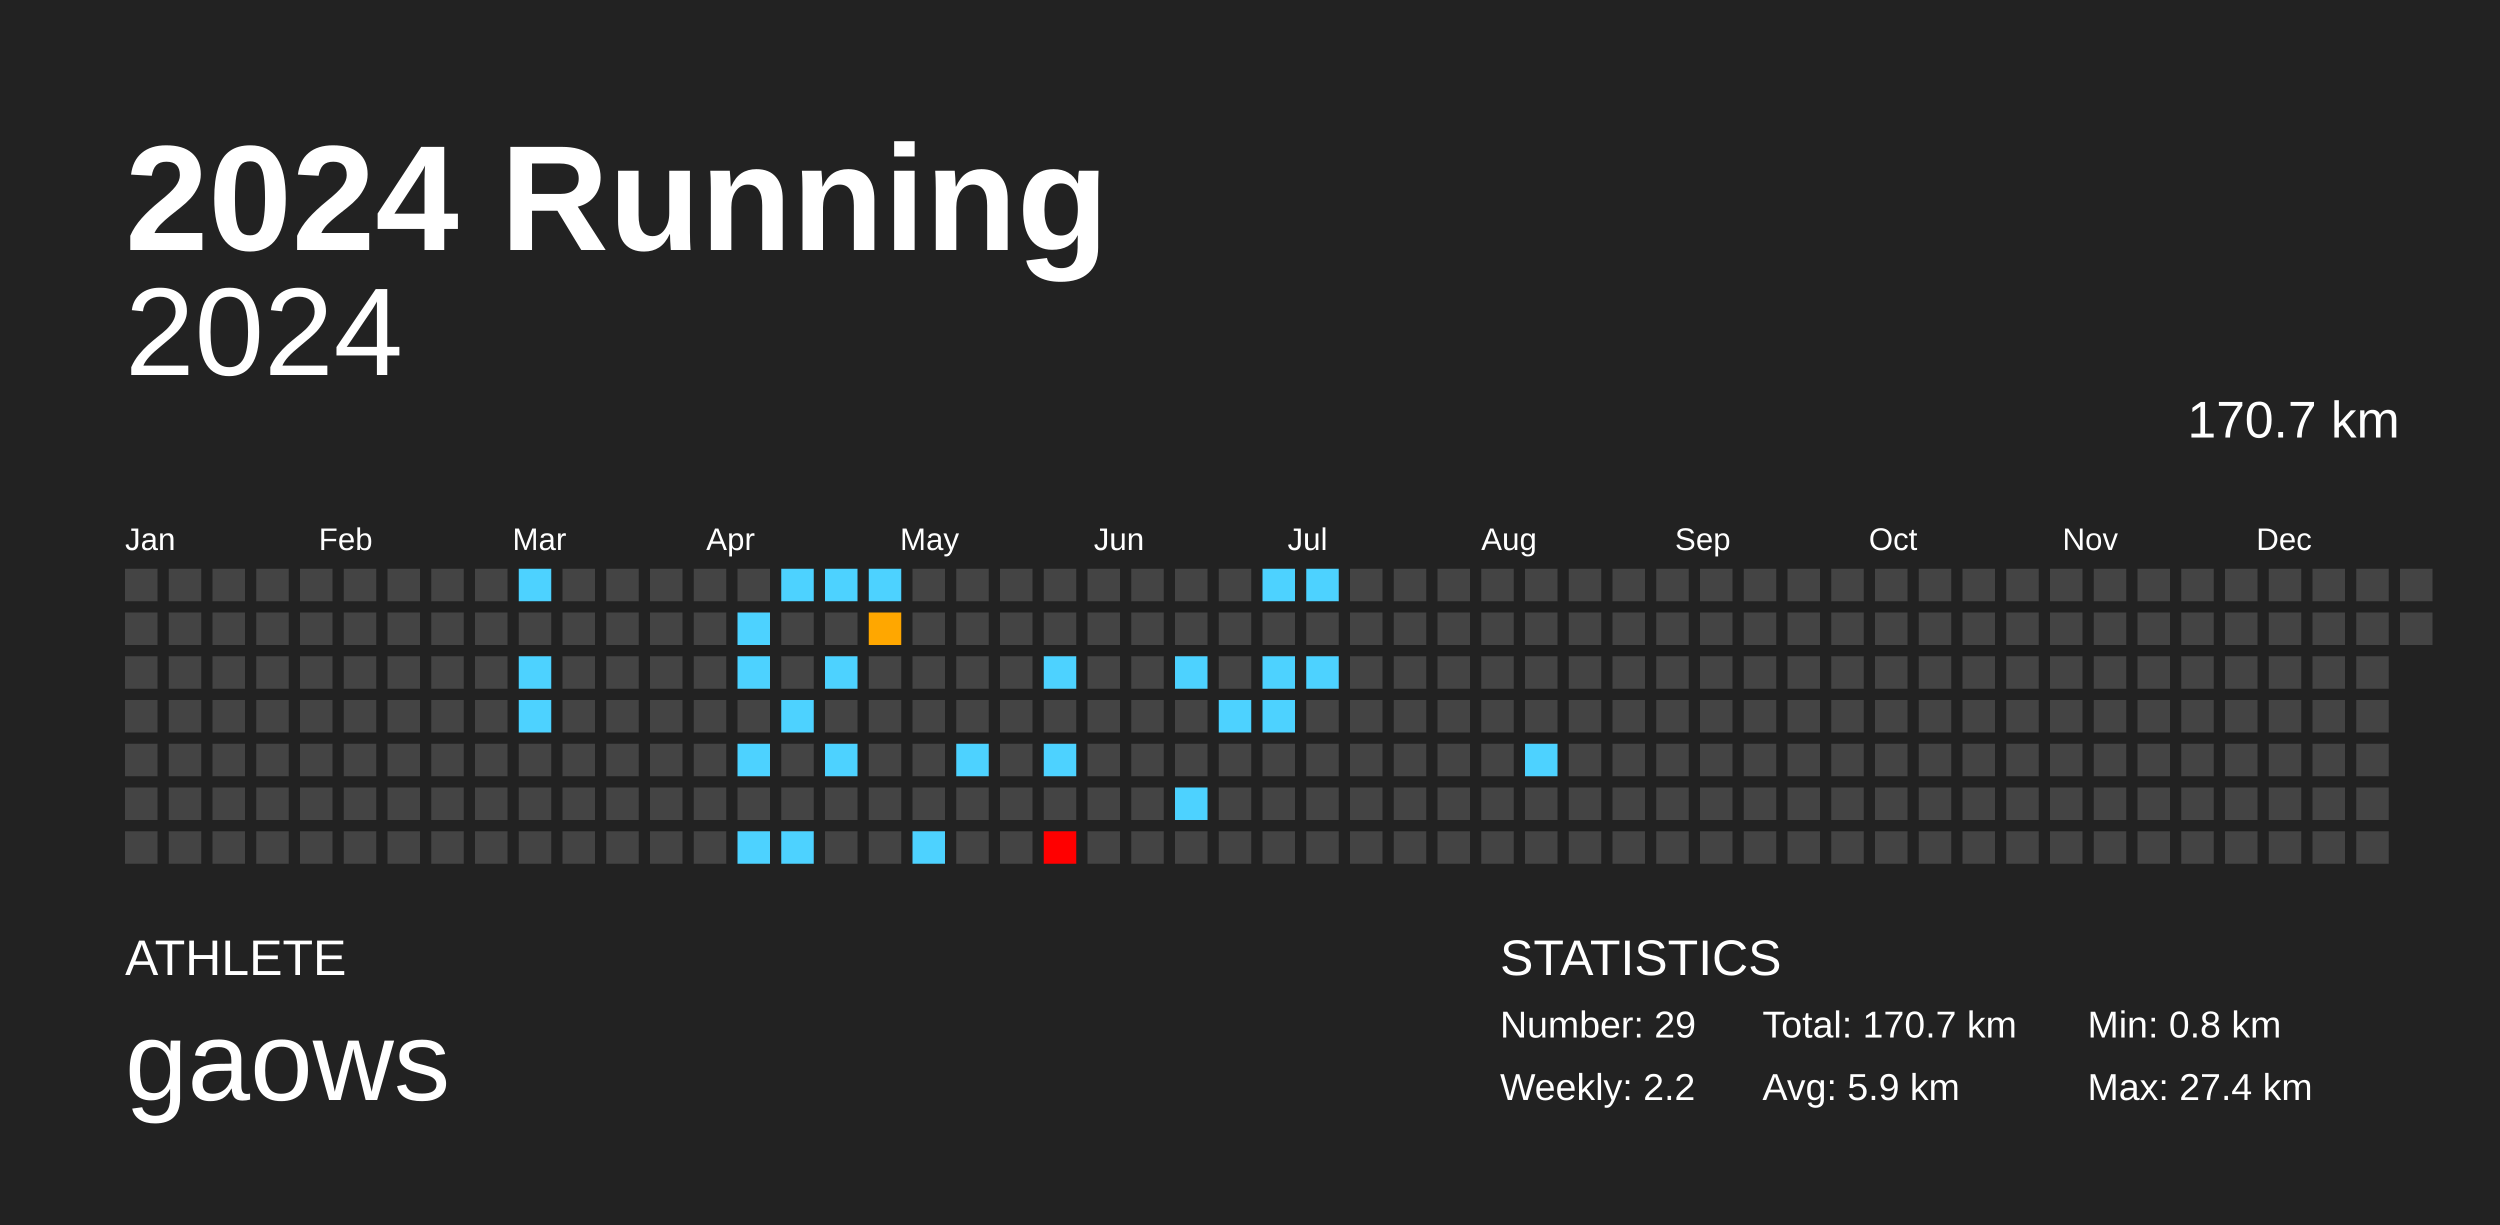
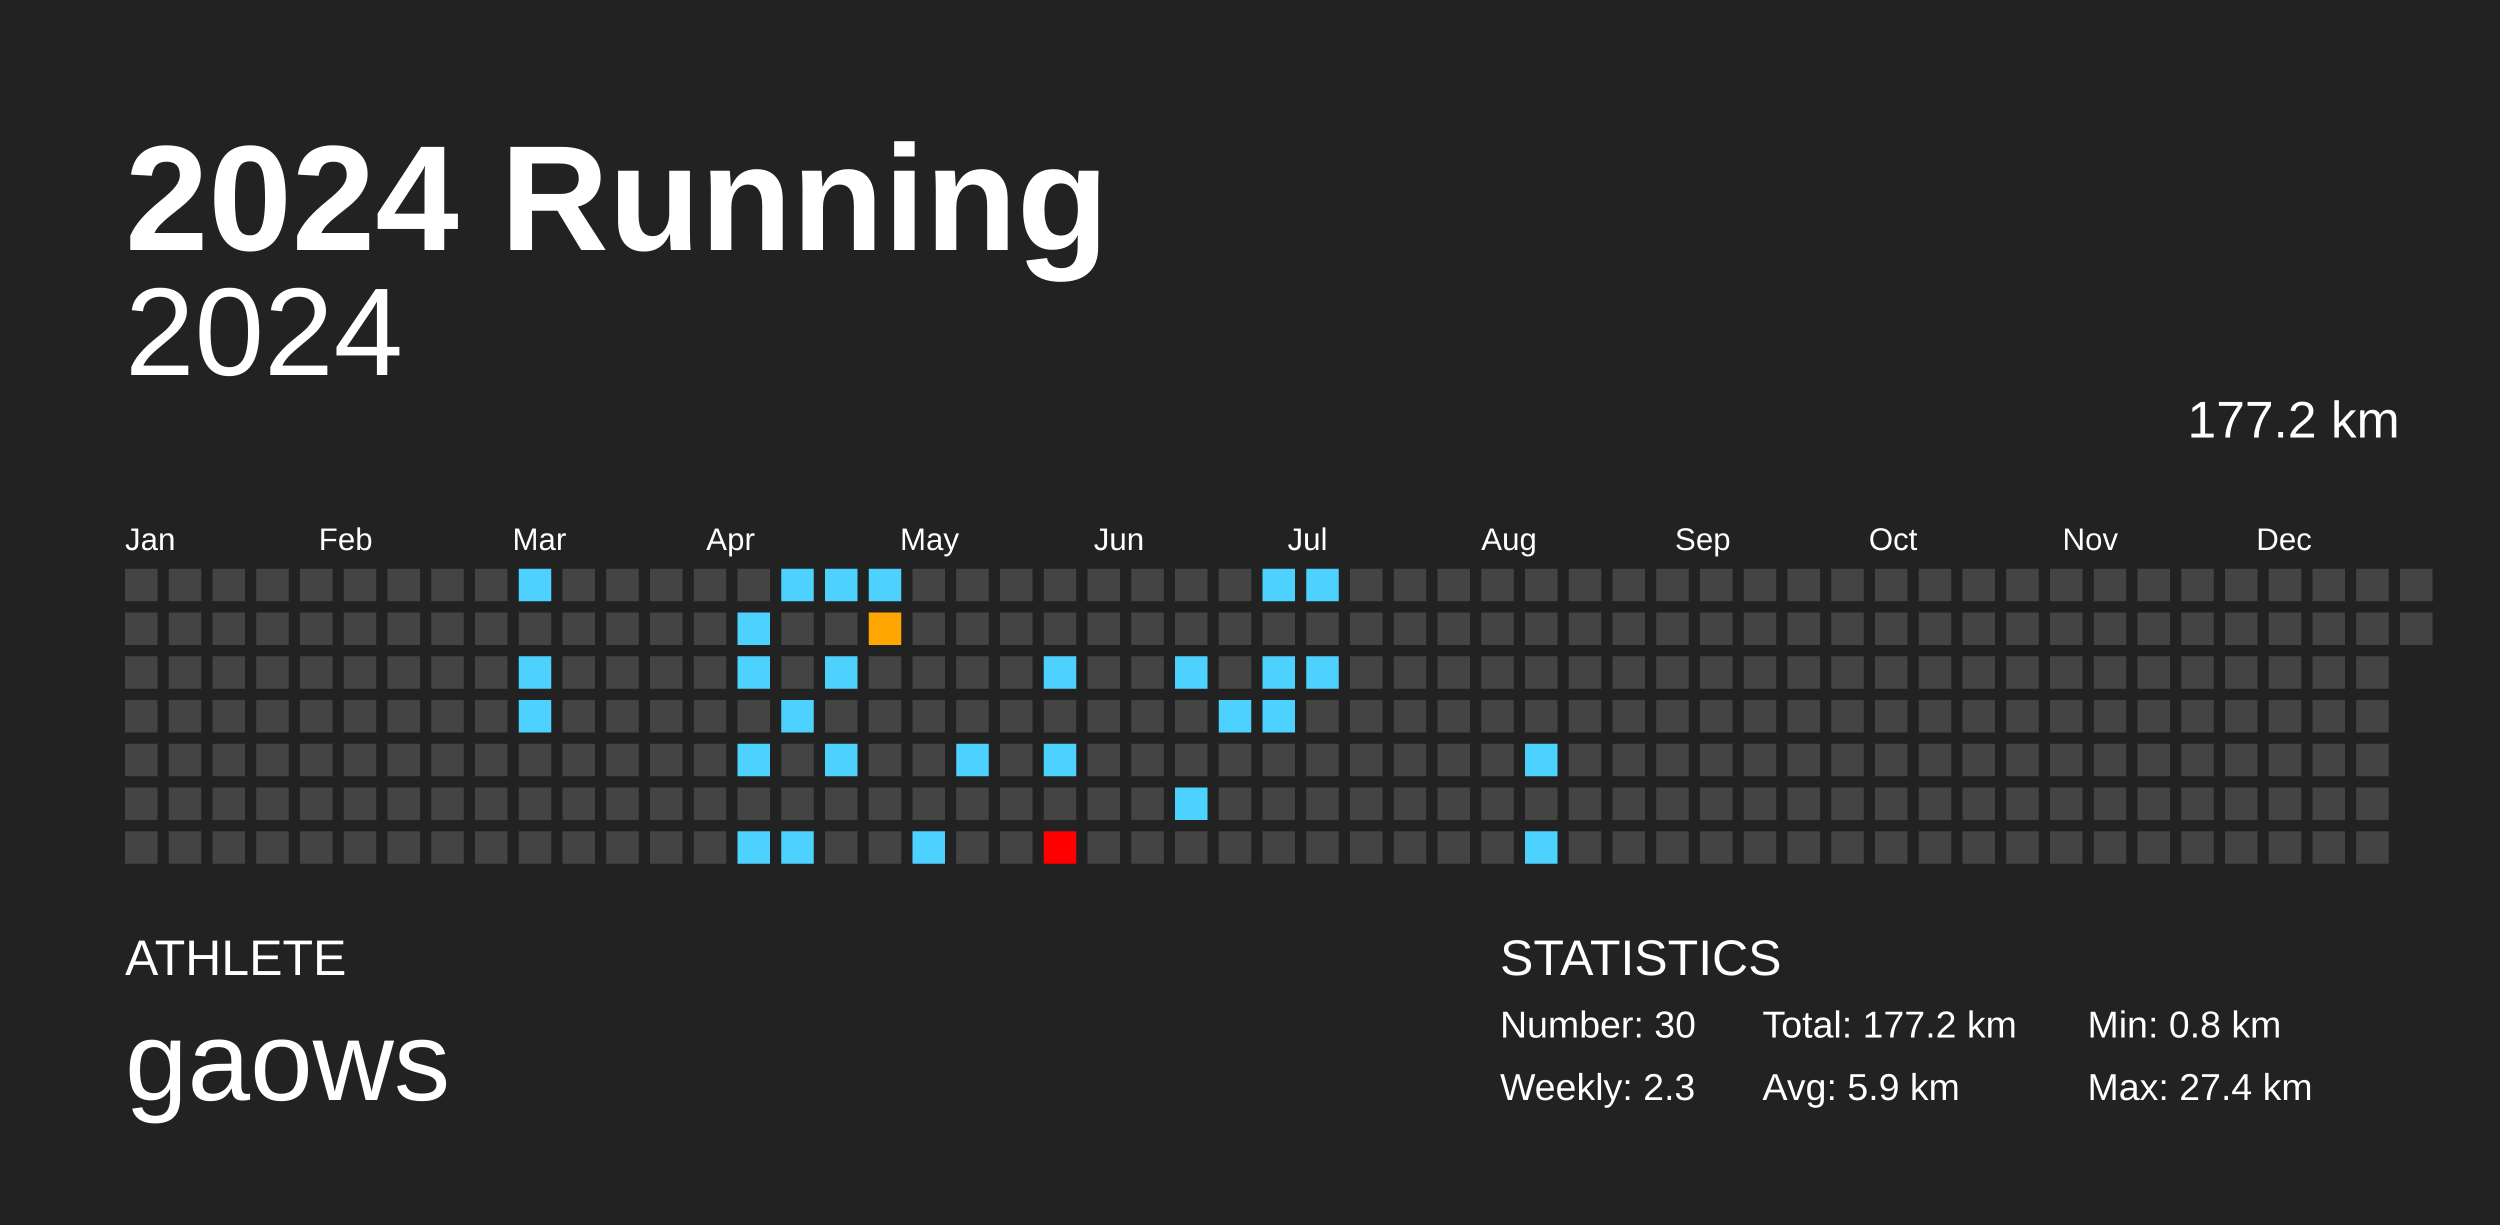
<svg xmlns="http://www.w3.org/2000/svg" baseProfile="full" height="98mm" version="1.1" viewBox="0,0,200,98" width="200mm">
  <defs />
  <rect fill="#222222" height="98" width="200" x="0" y="0" />
  <text fill="#FFFFFF" style="font-size:12px; font-family:Arial; font-weight:bold;" x="10" y="20">2024 Running</text>
  <text fill="#FFFFFF" style="font-size:4px; font-family:Arial" x="10" y="78">ATHLETE</text>
  <text fill="#FFFFFF" style="font-size:9px; font-family:Arial" x="10" y="88">gaows</text>
  <text fill="#FFFFFF" style="font-size:4px; font-family:Arial" x="120" y="78">STATISTICS</text>
-   <text fill="#FFFFFF" style="font-size:3px; font-family:Arial" x="120" y="83">Number: 29</text>
-   <text fill="#FFFFFF" style="font-size:3px; font-family:Arial" x="120" y="88">Weekly: 2.2</text>
-   <text fill="#FFFFFF" style="font-size:3px; font-family:Arial" x="141" y="83">Total: 170.7 km</text>
+   <text fill="#FFFFFF" style="font-size:3px; font-family:Arial" x="120" y="83">Number: 30</text>
+   <text fill="#FFFFFF" style="font-size:3px; font-family:Arial" x="120" y="88">Weekly: 2.3</text>
+   <text fill="#FFFFFF" style="font-size:3px; font-family:Arial" x="141" y="83">Total: 177.2 km</text>
  <text fill="#FFFFFF" style="font-size:3px; font-family:Arial" x="141" y="88">Avg: 5.9 km</text>
  <text fill="#FFFFFF" style="font-size:3px; font-family:Arial" x="167" y="83">Min: 0.8 km</text>
  <text fill="#FFFFFF" style="font-size:3px; font-family:Arial" x="167" y="88">Max: 27.4 km</text>
  <text alignment-baseline="hanging" fill="#FFFFFF" style="font-size:10.0px; font-family:Arial;" x="10" y="30">2024</text>
-   <text alignment-baseline="hanging" fill="#FFFFFF" style="font-size:4.125px; font-family:Arial;" x="175" y="35">170.7 km</text>
+   <text alignment-baseline="hanging" fill="#FFFFFF" style="font-size:4.125px; font-family:Arial;" x="175" y="35">177.2 km</text>
  <text fill="#FFFFFF" style="font-size:2.5px; font-family:Arial" x="10.0" y="44">Jan</text>
  <text fill="#FFFFFF" style="font-size:2.5px; font-family:Arial" x="25.5" y="44">Feb</text>
  <text fill="#FFFFFF" style="font-size:2.5px; font-family:Arial" x="41.0" y="44">Mar</text>
  <text fill="#FFFFFF" style="font-size:2.5px; font-family:Arial" x="56.5" y="44">Apr</text>
  <text fill="#FFFFFF" style="font-size:2.5px; font-family:Arial" x="72.0" y="44">May</text>
  <text fill="#FFFFFF" style="font-size:2.5px; font-family:Arial" x="87.5" y="44">Jun</text>
  <text fill="#FFFFFF" style="font-size:2.5px; font-family:Arial" x="103.0" y="44">Jul</text>
  <text fill="#FFFFFF" style="font-size:2.5px; font-family:Arial" x="118.5" y="44">Aug</text>
  <text fill="#FFFFFF" style="font-size:2.5px; font-family:Arial" x="134.0" y="44">Sep</text>
  <text fill="#FFFFFF" style="font-size:2.5px; font-family:Arial" x="149.5" y="44">Oct</text>
  <text fill="#FFFFFF" style="font-size:2.5px; font-family:Arial" x="165.0" y="44">Nov</text>
  <text fill="#FFFFFF" style="font-size:2.5px; font-family:Arial" x="180.5" y="44">Dec</text>
  <rect fill="#444444" height="2.6" width="2.6" x="10.0" y="45.5" />
  <rect fill="#444444" height="2.6" width="2.6" x="10.0" y="49.0" />
  <rect fill="#444444" height="2.6" width="2.6" x="10.0" y="52.5" />
  <rect fill="#444444" height="2.6" width="2.6" x="10.0" y="56.0" />
  <rect fill="#444444" height="2.6" width="2.6" x="10.0" y="59.5" />
  <rect fill="#444444" height="2.6" width="2.6" x="10.0" y="63.0" />
  <rect fill="#444444" height="2.6" width="2.6" x="10.0" y="66.5" />
  <rect fill="#444444" height="2.6" width="2.6" x="13.5" y="45.5" />
  <rect fill="#444444" height="2.6" width="2.6" x="13.5" y="49.0" />
  <rect fill="#444444" height="2.6" width="2.6" x="13.5" y="52.5" />
  <rect fill="#444444" height="2.6" width="2.6" x="13.5" y="56.0" />
  <rect fill="#444444" height="2.6" width="2.6" x="13.5" y="59.5" />
  <rect fill="#444444" height="2.6" width="2.6" x="13.5" y="63.0" />
  <rect fill="#444444" height="2.6" width="2.6" x="13.5" y="66.5" />
  <rect fill="#444444" height="2.6" width="2.6" x="17.0" y="45.5" />
  <rect fill="#444444" height="2.6" width="2.6" x="17.0" y="49.0" />
  <rect fill="#444444" height="2.6" width="2.6" x="17.0" y="52.5" />
  <rect fill="#444444" height="2.6" width="2.6" x="17.0" y="56.0" />
  <rect fill="#444444" height="2.6" width="2.6" x="17.0" y="59.5" />
  <rect fill="#444444" height="2.6" width="2.6" x="17.0" y="63.0" />
  <rect fill="#444444" height="2.6" width="2.6" x="17.0" y="66.5" />
  <rect fill="#444444" height="2.6" width="2.6" x="20.5" y="45.5" />
  <rect fill="#444444" height="2.6" width="2.6" x="20.5" y="49.0" />
  <rect fill="#444444" height="2.6" width="2.6" x="20.5" y="52.5" />
  <rect fill="#444444" height="2.6" width="2.6" x="20.5" y="56.0" />
  <rect fill="#444444" height="2.6" width="2.6" x="20.5" y="59.5" />
  <rect fill="#444444" height="2.6" width="2.6" x="20.5" y="63.0" />
  <rect fill="#444444" height="2.6" width="2.6" x="20.5" y="66.5" />
  <rect fill="#444444" height="2.6" width="2.6" x="24.0" y="45.5" />
  <rect fill="#444444" height="2.6" width="2.6" x="24.0" y="49.0" />
  <rect fill="#444444" height="2.6" width="2.6" x="24.0" y="52.5" />
  <rect fill="#444444" height="2.6" width="2.6" x="24.0" y="56.0" />
  <rect fill="#444444" height="2.6" width="2.6" x="24.0" y="59.5" />
  <rect fill="#444444" height="2.6" width="2.6" x="24.0" y="63.0" />
  <rect fill="#444444" height="2.6" width="2.6" x="24.0" y="66.5" />
  <rect fill="#444444" height="2.6" width="2.6" x="27.5" y="45.5" />
  <rect fill="#444444" height="2.6" width="2.6" x="27.5" y="49.0" />
  <rect fill="#444444" height="2.6" width="2.6" x="27.5" y="52.5" />
  <rect fill="#444444" height="2.6" width="2.6" x="27.5" y="56.0" />
  <rect fill="#444444" height="2.6" width="2.6" x="27.5" y="59.5" />
  <rect fill="#444444" height="2.6" width="2.6" x="27.5" y="63.0" />
  <rect fill="#444444" height="2.6" width="2.6" x="27.5" y="66.5" />
  <rect fill="#444444" height="2.6" width="2.6" x="31.0" y="45.5" />
  <rect fill="#444444" height="2.6" width="2.6" x="31.0" y="49.0" />
  <rect fill="#444444" height="2.6" width="2.6" x="31.0" y="52.5" />
  <rect fill="#444444" height="2.6" width="2.6" x="31.0" y="56.0" />
  <rect fill="#444444" height="2.6" width="2.6" x="31.0" y="59.5" />
  <rect fill="#444444" height="2.6" width="2.6" x="31.0" y="63.0" />
  <rect fill="#444444" height="2.6" width="2.6" x="31.0" y="66.5" />
  <rect fill="#444444" height="2.6" width="2.6" x="34.5" y="45.5" />
  <rect fill="#444444" height="2.6" width="2.6" x="34.5" y="49.0" />
  <rect fill="#444444" height="2.6" width="2.6" x="34.5" y="52.5" />
  <rect fill="#444444" height="2.6" width="2.6" x="34.5" y="56.0" />
  <rect fill="#444444" height="2.6" width="2.6" x="34.5" y="59.5" />
  <rect fill="#444444" height="2.6" width="2.6" x="34.5" y="63.0" />
  <rect fill="#444444" height="2.6" width="2.6" x="34.5" y="66.5" />
  <rect fill="#444444" height="2.6" width="2.6" x="38.0" y="45.5" />
  <rect fill="#444444" height="2.6" width="2.6" x="38.0" y="49.0" />
  <rect fill="#444444" height="2.6" width="2.6" x="38.0" y="52.5" />
  <rect fill="#444444" height="2.6" width="2.6" x="38.0" y="56.0" />
  <rect fill="#444444" height="2.6" width="2.6" x="38.0" y="59.5" />
  <rect fill="#444444" height="2.6" width="2.6" x="38.0" y="63.0" />
  <rect fill="#444444" height="2.6" width="2.6" x="38.0" y="66.5" />
  <rect fill="#4dd2ff" height="2.6" width="2.6" x="41.5" y="45.5" />
  <rect fill="#444444" height="2.6" width="2.6" x="41.5" y="49.0" />
  <rect fill="#4dd2ff" height="2.6" width="2.6" x="41.5" y="52.5" />
  <rect fill="#4dd2ff" height="2.6" width="2.6" x="41.5" y="56.0" />
  <rect fill="#444444" height="2.6" width="2.6" x="41.5" y="59.5" />
  <rect fill="#444444" height="2.6" width="2.6" x="41.5" y="63.0" />
  <rect fill="#444444" height="2.6" width="2.6" x="41.5" y="66.5" />
  <rect fill="#444444" height="2.6" width="2.6" x="45.0" y="45.5" />
  <rect fill="#444444" height="2.6" width="2.6" x="45.0" y="49.0" />
  <rect fill="#444444" height="2.6" width="2.6" x="45.0" y="52.5" />
  <rect fill="#444444" height="2.6" width="2.6" x="45.0" y="56.0" />
  <rect fill="#444444" height="2.6" width="2.6" x="45.0" y="59.5" />
  <rect fill="#444444" height="2.6" width="2.6" x="45.0" y="63.0" />
  <rect fill="#444444" height="2.6" width="2.6" x="45.0" y="66.5" />
  <rect fill="#444444" height="2.6" width="2.6" x="48.5" y="45.5" />
  <rect fill="#444444" height="2.6" width="2.6" x="48.5" y="49.0" />
  <rect fill="#444444" height="2.6" width="2.6" x="48.5" y="52.5" />
  <rect fill="#444444" height="2.6" width="2.6" x="48.5" y="56.0" />
  <rect fill="#444444" height="2.6" width="2.6" x="48.5" y="59.5" />
  <rect fill="#444444" height="2.6" width="2.6" x="48.5" y="63.0" />
  <rect fill="#444444" height="2.6" width="2.6" x="48.5" y="66.5" />
  <rect fill="#444444" height="2.6" width="2.6" x="52.0" y="45.5" />
  <rect fill="#444444" height="2.6" width="2.6" x="52.0" y="49.0" />
  <rect fill="#444444" height="2.6" width="2.6" x="52.0" y="52.5" />
  <rect fill="#444444" height="2.6" width="2.6" x="52.0" y="56.0" />
  <rect fill="#444444" height="2.6" width="2.6" x="52.0" y="59.5" />
  <rect fill="#444444" height="2.6" width="2.6" x="52.0" y="63.0" />
  <rect fill="#444444" height="2.6" width="2.6" x="52.0" y="66.5" />
  <rect fill="#444444" height="2.6" width="2.6" x="55.5" y="45.5" />
  <rect fill="#444444" height="2.6" width="2.6" x="55.5" y="49.0" />
  <rect fill="#444444" height="2.6" width="2.6" x="55.5" y="52.5" />
  <rect fill="#444444" height="2.6" width="2.6" x="55.5" y="56.0" />
  <rect fill="#444444" height="2.6" width="2.6" x="55.5" y="59.5" />
  <rect fill="#444444" height="2.6" width="2.6" x="55.5" y="63.0" />
  <rect fill="#444444" height="2.6" width="2.6" x="55.5" y="66.5" />
  <rect fill="#444444" height="2.6" width="2.6" x="59.0" y="45.5" />
  <rect fill="#4dd2ff" height="2.6" width="2.6" x="59.0" y="49.0" />
  <rect fill="#4dd2ff" height="2.6" width="2.6" x="59.0" y="52.5" />
  <rect fill="#444444" height="2.6" width="2.6" x="59.0" y="56.0" />
  <rect fill="#4dd2ff" height="2.6" width="2.6" x="59.0" y="59.5" />
  <rect fill="#444444" height="2.6" width="2.6" x="59.0" y="63.0" />
  <rect fill="#4dd2ff" height="2.6" width="2.6" x="59.0" y="66.5" />
  <rect fill="#4dd2ff" height="2.6" width="2.6" x="62.5" y="45.5" />
  <rect fill="#444444" height="2.6" width="2.6" x="62.5" y="49.0" />
  <rect fill="#444444" height="2.6" width="2.6" x="62.5" y="52.5" />
  <rect fill="#4dd2ff" height="2.6" width="2.6" x="62.5" y="56.0" />
  <rect fill="#444444" height="2.6" width="2.6" x="62.5" y="59.5" />
  <rect fill="#444444" height="2.6" width="2.6" x="62.5" y="63.0" />
  <rect fill="#4dd2ff" height="2.6" width="2.6" x="62.5" y="66.5" />
  <rect fill="#4dd2ff" height="2.6" width="2.6" x="66.0" y="45.5" />
  <rect fill="#444444" height="2.6" width="2.6" x="66.0" y="49.0" />
  <rect fill="#4dd2ff" height="2.6" width="2.6" x="66.0" y="52.5" />
  <rect fill="#444444" height="2.6" width="2.6" x="66.0" y="56.0" />
  <rect fill="#4dd2ff" height="2.6" width="2.6" x="66.0" y="59.5" />
  <rect fill="#444444" height="2.6" width="2.6" x="66.0" y="63.0" />
  <rect fill="#444444" height="2.6" width="2.6" x="66.0" y="66.5" />
  <rect fill="#4dd2ff" height="2.6" width="2.6" x="69.5" y="45.5" />
  <rect fill="#ffa700" height="2.6" width="2.6" x="69.5" y="49.0" />
  <rect fill="#444444" height="2.6" width="2.6" x="69.5" y="52.5" />
  <rect fill="#444444" height="2.6" width="2.6" x="69.5" y="56.0" />
  <rect fill="#444444" height="2.6" width="2.6" x="69.5" y="59.5" />
  <rect fill="#444444" height="2.6" width="2.6" x="69.5" y="63.0" />
  <rect fill="#444444" height="2.6" width="2.6" x="69.5" y="66.5" />
  <rect fill="#444444" height="2.6" width="2.6" x="73.0" y="45.5" />
  <rect fill="#444444" height="2.6" width="2.6" x="73.0" y="49.0" />
  <rect fill="#444444" height="2.6" width="2.6" x="73.0" y="52.5" />
  <rect fill="#444444" height="2.6" width="2.6" x="73.0" y="56.0" />
  <rect fill="#444444" height="2.6" width="2.6" x="73.0" y="59.5" />
  <rect fill="#444444" height="2.6" width="2.6" x="73.0" y="63.0" />
  <rect fill="#4dd2ff" height="2.6" width="2.6" x="73.0" y="66.5" />
  <rect fill="#444444" height="2.6" width="2.6" x="76.5" y="45.5" />
  <rect fill="#444444" height="2.6" width="2.6" x="76.5" y="49.0" />
  <rect fill="#444444" height="2.6" width="2.6" x="76.5" y="52.5" />
  <rect fill="#444444" height="2.6" width="2.6" x="76.5" y="56.0" />
  <rect fill="#4dd2ff" height="2.6" width="2.6" x="76.5" y="59.5" />
  <rect fill="#444444" height="2.6" width="2.6" x="76.5" y="63.0" />
  <rect fill="#444444" height="2.6" width="2.6" x="76.5" y="66.5" />
  <rect fill="#444444" height="2.6" width="2.6" x="80.0" y="45.5" />
  <rect fill="#444444" height="2.6" width="2.6" x="80.0" y="49.0" />
  <rect fill="#444444" height="2.6" width="2.6" x="80.0" y="52.5" />
  <rect fill="#444444" height="2.6" width="2.6" x="80.0" y="56.0" />
  <rect fill="#444444" height="2.6" width="2.6" x="80.0" y="59.5" />
  <rect fill="#444444" height="2.6" width="2.6" x="80.0" y="63.0" />
  <rect fill="#444444" height="2.6" width="2.6" x="80.0" y="66.5" />
  <rect fill="#444444" height="2.6" width="2.6" x="83.5" y="45.5" />
  <rect fill="#444444" height="2.6" width="2.6" x="83.5" y="49.0" />
  <rect fill="#4dd2ff" height="2.6" width="2.6" x="83.5" y="52.5" />
  <rect fill="#444444" height="2.6" width="2.6" x="83.5" y="56.0" />
  <rect fill="#4dd2ff" height="2.6" width="2.6" x="83.5" y="59.5" />
  <rect fill="#444444" height="2.6" width="2.6" x="83.5" y="63.0" />
  <rect fill="red" height="2.6" width="2.6" x="83.5" y="66.5" />
  <rect fill="#444444" height="2.6" width="2.6" x="87.0" y="45.5" />
  <rect fill="#444444" height="2.6" width="2.6" x="87.0" y="49.0" />
  <rect fill="#444444" height="2.6" width="2.6" x="87.0" y="52.5" />
  <rect fill="#444444" height="2.6" width="2.6" x="87.0" y="56.0" />
  <rect fill="#444444" height="2.6" width="2.6" x="87.0" y="59.5" />
  <rect fill="#444444" height="2.6" width="2.6" x="87.0" y="63.0" />
  <rect fill="#444444" height="2.6" width="2.6" x="87.0" y="66.5" />
  <rect fill="#444444" height="2.6" width="2.6" x="90.5" y="45.5" />
  <rect fill="#444444" height="2.6" width="2.6" x="90.5" y="49.0" />
  <rect fill="#444444" height="2.6" width="2.6" x="90.5" y="52.5" />
  <rect fill="#444444" height="2.6" width="2.6" x="90.5" y="56.0" />
  <rect fill="#444444" height="2.6" width="2.6" x="90.5" y="59.5" />
  <rect fill="#444444" height="2.6" width="2.6" x="90.5" y="63.0" />
  <rect fill="#444444" height="2.6" width="2.6" x="90.5" y="66.5" />
  <rect fill="#444444" height="2.6" width="2.6" x="94.0" y="45.5" />
  <rect fill="#444444" height="2.6" width="2.6" x="94.0" y="49.0" />
  <rect fill="#4dd2ff" height="2.6" width="2.6" x="94.0" y="52.5" />
  <rect fill="#444444" height="2.6" width="2.6" x="94.0" y="56.0" />
  <rect fill="#444444" height="2.6" width="2.6" x="94.0" y="59.5" />
  <rect fill="#4dd2ff" height="2.6" width="2.6" x="94.0" y="63.0" />
  <rect fill="#444444" height="2.6" width="2.6" x="94.0" y="66.5" />
  <rect fill="#444444" height="2.6" width="2.6" x="97.5" y="45.5" />
  <rect fill="#444444" height="2.6" width="2.6" x="97.5" y="49.0" />
  <rect fill="#444444" height="2.6" width="2.6" x="97.5" y="52.5" />
  <rect fill="#4dd2ff" height="2.6" width="2.6" x="97.5" y="56.0" />
  <rect fill="#444444" height="2.6" width="2.6" x="97.5" y="59.5" />
  <rect fill="#444444" height="2.6" width="2.6" x="97.5" y="63.0" />
  <rect fill="#444444" height="2.6" width="2.6" x="97.5" y="66.5" />
  <rect fill="#4dd2ff" height="2.6" width="2.6" x="101.0" y="45.5" />
  <rect fill="#444444" height="2.6" width="2.6" x="101.0" y="49.0" />
  <rect fill="#4dd2ff" height="2.6" width="2.6" x="101.0" y="52.5" />
  <rect fill="#4dd2ff" height="2.6" width="2.6" x="101.0" y="56.0" />
  <rect fill="#444444" height="2.6" width="2.6" x="101.0" y="59.5" />
  <rect fill="#444444" height="2.6" width="2.6" x="101.0" y="63.0" />
  <rect fill="#444444" height="2.6" width="2.6" x="101.0" y="66.5" />
  <rect fill="#4dd2ff" height="2.6" width="2.6" x="104.5" y="45.5" />
  <rect fill="#444444" height="2.6" width="2.6" x="104.5" y="49.0" />
  <rect fill="#4dd2ff" height="2.6" width="2.6" x="104.5" y="52.5" />
  <rect fill="#444444" height="2.6" width="2.6" x="104.5" y="56.0" />
  <rect fill="#444444" height="2.6" width="2.6" x="104.5" y="59.5" />
  <rect fill="#444444" height="2.6" width="2.6" x="104.5" y="63.0" />
  <rect fill="#444444" height="2.6" width="2.6" x="104.5" y="66.5" />
  <rect fill="#444444" height="2.6" width="2.6" x="108.0" y="45.5" />
  <rect fill="#444444" height="2.6" width="2.6" x="108.0" y="49.0" />
  <rect fill="#444444" height="2.6" width="2.6" x="108.0" y="52.5" />
  <rect fill="#444444" height="2.6" width="2.6" x="108.0" y="56.0" />
  <rect fill="#444444" height="2.6" width="2.6" x="108.0" y="59.5" />
  <rect fill="#444444" height="2.6" width="2.6" x="108.0" y="63.0" />
  <rect fill="#444444" height="2.6" width="2.6" x="108.0" y="66.5" />
  <rect fill="#444444" height="2.6" width="2.6" x="111.5" y="45.5" />
  <rect fill="#444444" height="2.6" width="2.6" x="111.5" y="49.0" />
  <rect fill="#444444" height="2.6" width="2.6" x="111.5" y="52.5" />
  <rect fill="#444444" height="2.6" width="2.6" x="111.5" y="56.0" />
  <rect fill="#444444" height="2.6" width="2.6" x="111.5" y="59.5" />
  <rect fill="#444444" height="2.6" width="2.6" x="111.5" y="63.0" />
  <rect fill="#444444" height="2.6" width="2.6" x="111.5" y="66.5" />
  <rect fill="#444444" height="2.6" width="2.6" x="115.0" y="45.5" />
  <rect fill="#444444" height="2.6" width="2.6" x="115.0" y="49.0" />
  <rect fill="#444444" height="2.6" width="2.6" x="115.0" y="52.5" />
  <rect fill="#444444" height="2.6" width="2.6" x="115.0" y="56.0" />
  <rect fill="#444444" height="2.6" width="2.6" x="115.0" y="59.5" />
  <rect fill="#444444" height="2.6" width="2.6" x="115.0" y="63.0" />
  <rect fill="#444444" height="2.6" width="2.6" x="115.0" y="66.5" />
  <rect fill="#444444" height="2.6" width="2.6" x="118.5" y="45.5" />
  <rect fill="#444444" height="2.6" width="2.6" x="118.5" y="49.0" />
  <rect fill="#444444" height="2.6" width="2.6" x="118.5" y="52.5" />
  <rect fill="#444444" height="2.6" width="2.6" x="118.5" y="56.0" />
  <rect fill="#444444" height="2.6" width="2.6" x="118.5" y="59.5" />
  <rect fill="#444444" height="2.6" width="2.6" x="118.5" y="63.0" />
  <rect fill="#444444" height="2.6" width="2.6" x="118.5" y="66.5" />
  <rect fill="#444444" height="2.6" width="2.6" x="122.0" y="45.5" />
  <rect fill="#444444" height="2.6" width="2.6" x="122.0" y="49.0" />
  <rect fill="#444444" height="2.6" width="2.6" x="122.0" y="52.5" />
  <rect fill="#444444" height="2.6" width="2.6" x="122.0" y="56.0" />
  <rect fill="#4dd2ff" height="2.6" width="2.6" x="122.0" y="59.5" />
  <rect fill="#444444" height="2.6" width="2.6" x="122.0" y="63.0" />
-   <rect fill="#444444" height="2.6" width="2.6" x="122.0" y="66.5" />
+   <rect fill="#4dd2ff" height="2.6" width="2.6" x="122.0" y="66.5" />
  <rect fill="#444444" height="2.6" width="2.6" x="125.5" y="45.5" />
  <rect fill="#444444" height="2.6" width="2.6" x="125.5" y="49.0" />
  <rect fill="#444444" height="2.6" width="2.6" x="125.5" y="52.5" />
  <rect fill="#444444" height="2.6" width="2.6" x="125.5" y="56.0" />
  <rect fill="#444444" height="2.6" width="2.6" x="125.5" y="59.5" />
  <rect fill="#444444" height="2.6" width="2.6" x="125.5" y="63.0" />
  <rect fill="#444444" height="2.6" width="2.6" x="125.5" y="66.5" />
  <rect fill="#444444" height="2.6" width="2.6" x="129.0" y="45.5" />
  <rect fill="#444444" height="2.6" width="2.6" x="129.0" y="49.0" />
  <rect fill="#444444" height="2.6" width="2.6" x="129.0" y="52.5" />
  <rect fill="#444444" height="2.6" width="2.6" x="129.0" y="56.0" />
  <rect fill="#444444" height="2.6" width="2.6" x="129.0" y="59.5" />
  <rect fill="#444444" height="2.6" width="2.6" x="129.0" y="63.0" />
  <rect fill="#444444" height="2.6" width="2.6" x="129.0" y="66.5" />
  <rect fill="#444444" height="2.6" width="2.6" x="132.5" y="45.5" />
  <rect fill="#444444" height="2.6" width="2.6" x="132.5" y="49.0" />
  <rect fill="#444444" height="2.6" width="2.6" x="132.5" y="52.5" />
  <rect fill="#444444" height="2.6" width="2.6" x="132.5" y="56.0" />
  <rect fill="#444444" height="2.6" width="2.6" x="132.5" y="59.5" />
  <rect fill="#444444" height="2.6" width="2.6" x="132.5" y="63.0" />
  <rect fill="#444444" height="2.6" width="2.6" x="132.5" y="66.5" />
  <rect fill="#444444" height="2.6" width="2.6" x="136.0" y="45.5" />
  <rect fill="#444444" height="2.6" width="2.6" x="136.0" y="49.0" />
  <rect fill="#444444" height="2.6" width="2.6" x="136.0" y="52.5" />
  <rect fill="#444444" height="2.6" width="2.6" x="136.0" y="56.0" />
  <rect fill="#444444" height="2.6" width="2.6" x="136.0" y="59.5" />
  <rect fill="#444444" height="2.6" width="2.6" x="136.0" y="63.0" />
  <rect fill="#444444" height="2.6" width="2.6" x="136.0" y="66.5" />
  <rect fill="#444444" height="2.6" width="2.6" x="139.5" y="45.5" />
  <rect fill="#444444" height="2.6" width="2.6" x="139.5" y="49.0" />
  <rect fill="#444444" height="2.6" width="2.6" x="139.5" y="52.5" />
  <rect fill="#444444" height="2.6" width="2.6" x="139.5" y="56.0" />
  <rect fill="#444444" height="2.6" width="2.6" x="139.5" y="59.5" />
  <rect fill="#444444" height="2.6" width="2.6" x="139.5" y="63.0" />
  <rect fill="#444444" height="2.6" width="2.6" x="139.5" y="66.5" />
  <rect fill="#444444" height="2.6" width="2.6" x="143.0" y="45.5" />
  <rect fill="#444444" height="2.6" width="2.6" x="143.0" y="49.0" />
  <rect fill="#444444" height="2.6" width="2.6" x="143.0" y="52.5" />
  <rect fill="#444444" height="2.6" width="2.6" x="143.0" y="56.0" />
  <rect fill="#444444" height="2.6" width="2.6" x="143.0" y="59.5" />
  <rect fill="#444444" height="2.6" width="2.6" x="143.0" y="63.0" />
  <rect fill="#444444" height="2.6" width="2.6" x="143.0" y="66.5" />
  <rect fill="#444444" height="2.6" width="2.6" x="146.5" y="45.5" />
  <rect fill="#444444" height="2.6" width="2.6" x="146.5" y="49.0" />
  <rect fill="#444444" height="2.6" width="2.6" x="146.5" y="52.5" />
  <rect fill="#444444" height="2.6" width="2.6" x="146.5" y="56.0" />
  <rect fill="#444444" height="2.6" width="2.6" x="146.5" y="59.5" />
  <rect fill="#444444" height="2.6" width="2.6" x="146.5" y="63.0" />
  <rect fill="#444444" height="2.6" width="2.6" x="146.5" y="66.5" />
  <rect fill="#444444" height="2.6" width="2.6" x="150.0" y="45.5" />
  <rect fill="#444444" height="2.6" width="2.6" x="150.0" y="49.0" />
  <rect fill="#444444" height="2.6" width="2.6" x="150.0" y="52.5" />
  <rect fill="#444444" height="2.6" width="2.6" x="150.0" y="56.0" />
  <rect fill="#444444" height="2.6" width="2.6" x="150.0" y="59.5" />
  <rect fill="#444444" height="2.6" width="2.6" x="150.0" y="63.0" />
  <rect fill="#444444" height="2.6" width="2.6" x="150.0" y="66.5" />
  <rect fill="#444444" height="2.6" width="2.6" x="153.5" y="45.5" />
  <rect fill="#444444" height="2.6" width="2.6" x="153.5" y="49.0" />
  <rect fill="#444444" height="2.6" width="2.6" x="153.5" y="52.5" />
  <rect fill="#444444" height="2.6" width="2.6" x="153.5" y="56.0" />
  <rect fill="#444444" height="2.6" width="2.6" x="153.5" y="59.5" />
  <rect fill="#444444" height="2.6" width="2.6" x="153.5" y="63.0" />
  <rect fill="#444444" height="2.6" width="2.6" x="153.5" y="66.5" />
  <rect fill="#444444" height="2.6" width="2.6" x="157.0" y="45.5" />
  <rect fill="#444444" height="2.6" width="2.6" x="157.0" y="49.0" />
  <rect fill="#444444" height="2.6" width="2.6" x="157.0" y="52.5" />
  <rect fill="#444444" height="2.6" width="2.6" x="157.0" y="56.0" />
  <rect fill="#444444" height="2.6" width="2.6" x="157.0" y="59.5" />
  <rect fill="#444444" height="2.6" width="2.6" x="157.0" y="63.0" />
  <rect fill="#444444" height="2.6" width="2.6" x="157.0" y="66.5" />
  <rect fill="#444444" height="2.6" width="2.6" x="160.5" y="45.5" />
  <rect fill="#444444" height="2.6" width="2.6" x="160.5" y="49.0" />
  <rect fill="#444444" height="2.6" width="2.6" x="160.5" y="52.5" />
  <rect fill="#444444" height="2.6" width="2.6" x="160.5" y="56.0" />
  <rect fill="#444444" height="2.6" width="2.6" x="160.5" y="59.5" />
  <rect fill="#444444" height="2.6" width="2.6" x="160.5" y="63.0" />
  <rect fill="#444444" height="2.6" width="2.6" x="160.5" y="66.5" />
  <rect fill="#444444" height="2.6" width="2.6" x="164.0" y="45.5" />
  <rect fill="#444444" height="2.6" width="2.6" x="164.0" y="49.0" />
  <rect fill="#444444" height="2.6" width="2.6" x="164.0" y="52.5" />
  <rect fill="#444444" height="2.6" width="2.6" x="164.0" y="56.0" />
  <rect fill="#444444" height="2.6" width="2.6" x="164.0" y="59.5" />
  <rect fill="#444444" height="2.6" width="2.6" x="164.0" y="63.0" />
  <rect fill="#444444" height="2.6" width="2.6" x="164.0" y="66.5" />
  <rect fill="#444444" height="2.6" width="2.6" x="167.5" y="45.5" />
  <rect fill="#444444" height="2.6" width="2.6" x="167.5" y="49.0" />
  <rect fill="#444444" height="2.6" width="2.6" x="167.5" y="52.5" />
  <rect fill="#444444" height="2.6" width="2.6" x="167.5" y="56.0" />
  <rect fill="#444444" height="2.6" width="2.6" x="167.5" y="59.5" />
  <rect fill="#444444" height="2.6" width="2.6" x="167.5" y="63.0" />
  <rect fill="#444444" height="2.6" width="2.6" x="167.5" y="66.5" />
  <rect fill="#444444" height="2.6" width="2.6" x="171.0" y="45.5" />
  <rect fill="#444444" height="2.6" width="2.6" x="171.0" y="49.0" />
  <rect fill="#444444" height="2.6" width="2.6" x="171.0" y="52.5" />
  <rect fill="#444444" height="2.6" width="2.6" x="171.0" y="56.0" />
  <rect fill="#444444" height="2.6" width="2.6" x="171.0" y="59.5" />
  <rect fill="#444444" height="2.6" width="2.6" x="171.0" y="63.0" />
  <rect fill="#444444" height="2.6" width="2.6" x="171.0" y="66.5" />
  <rect fill="#444444" height="2.6" width="2.6" x="174.5" y="45.5" />
  <rect fill="#444444" height="2.6" width="2.6" x="174.5" y="49.0" />
  <rect fill="#444444" height="2.6" width="2.6" x="174.5" y="52.5" />
  <rect fill="#444444" height="2.6" width="2.6" x="174.5" y="56.0" />
  <rect fill="#444444" height="2.6" width="2.6" x="174.5" y="59.5" />
  <rect fill="#444444" height="2.6" width="2.6" x="174.5" y="63.0" />
  <rect fill="#444444" height="2.6" width="2.6" x="174.5" y="66.5" />
  <rect fill="#444444" height="2.6" width="2.6" x="178.0" y="45.5" />
  <rect fill="#444444" height="2.6" width="2.6" x="178.0" y="49.0" />
  <rect fill="#444444" height="2.6" width="2.6" x="178.0" y="52.5" />
  <rect fill="#444444" height="2.6" width="2.6" x="178.0" y="56.0" />
  <rect fill="#444444" height="2.6" width="2.6" x="178.0" y="59.5" />
  <rect fill="#444444" height="2.6" width="2.6" x="178.0" y="63.0" />
  <rect fill="#444444" height="2.6" width="2.6" x="178.0" y="66.5" />
  <rect fill="#444444" height="2.6" width="2.6" x="181.5" y="45.5" />
  <rect fill="#444444" height="2.6" width="2.6" x="181.5" y="49.0" />
  <rect fill="#444444" height="2.6" width="2.6" x="181.5" y="52.5" />
  <rect fill="#444444" height="2.6" width="2.6" x="181.5" y="56.0" />
  <rect fill="#444444" height="2.6" width="2.6" x="181.5" y="59.5" />
  <rect fill="#444444" height="2.6" width="2.6" x="181.5" y="63.0" />
  <rect fill="#444444" height="2.6" width="2.6" x="181.5" y="66.5" />
  <rect fill="#444444" height="2.6" width="2.6" x="185.0" y="45.5" />
  <rect fill="#444444" height="2.6" width="2.6" x="185.0" y="49.0" />
  <rect fill="#444444" height="2.6" width="2.6" x="185.0" y="52.5" />
  <rect fill="#444444" height="2.6" width="2.6" x="185.0" y="56.0" />
  <rect fill="#444444" height="2.6" width="2.6" x="185.0" y="59.5" />
  <rect fill="#444444" height="2.6" width="2.6" x="185.0" y="63.0" />
  <rect fill="#444444" height="2.6" width="2.6" x="185.0" y="66.5" />
  <rect fill="#444444" height="2.6" width="2.6" x="188.5" y="45.5" />
  <rect fill="#444444" height="2.6" width="2.6" x="188.5" y="49.0" />
  <rect fill="#444444" height="2.6" width="2.6" x="188.5" y="52.5" />
  <rect fill="#444444" height="2.6" width="2.6" x="188.5" y="56.0" />
  <rect fill="#444444" height="2.6" width="2.6" x="188.5" y="59.5" />
  <rect fill="#444444" height="2.6" width="2.6" x="188.5" y="63.0" />
  <rect fill="#444444" height="2.6" width="2.6" x="188.5" y="66.5" />
  <rect fill="#444444" height="2.6" width="2.6" x="192.0" y="45.5" />
  <rect fill="#444444" height="2.6" width="2.6" x="192.0" y="49.0" />
</svg>
